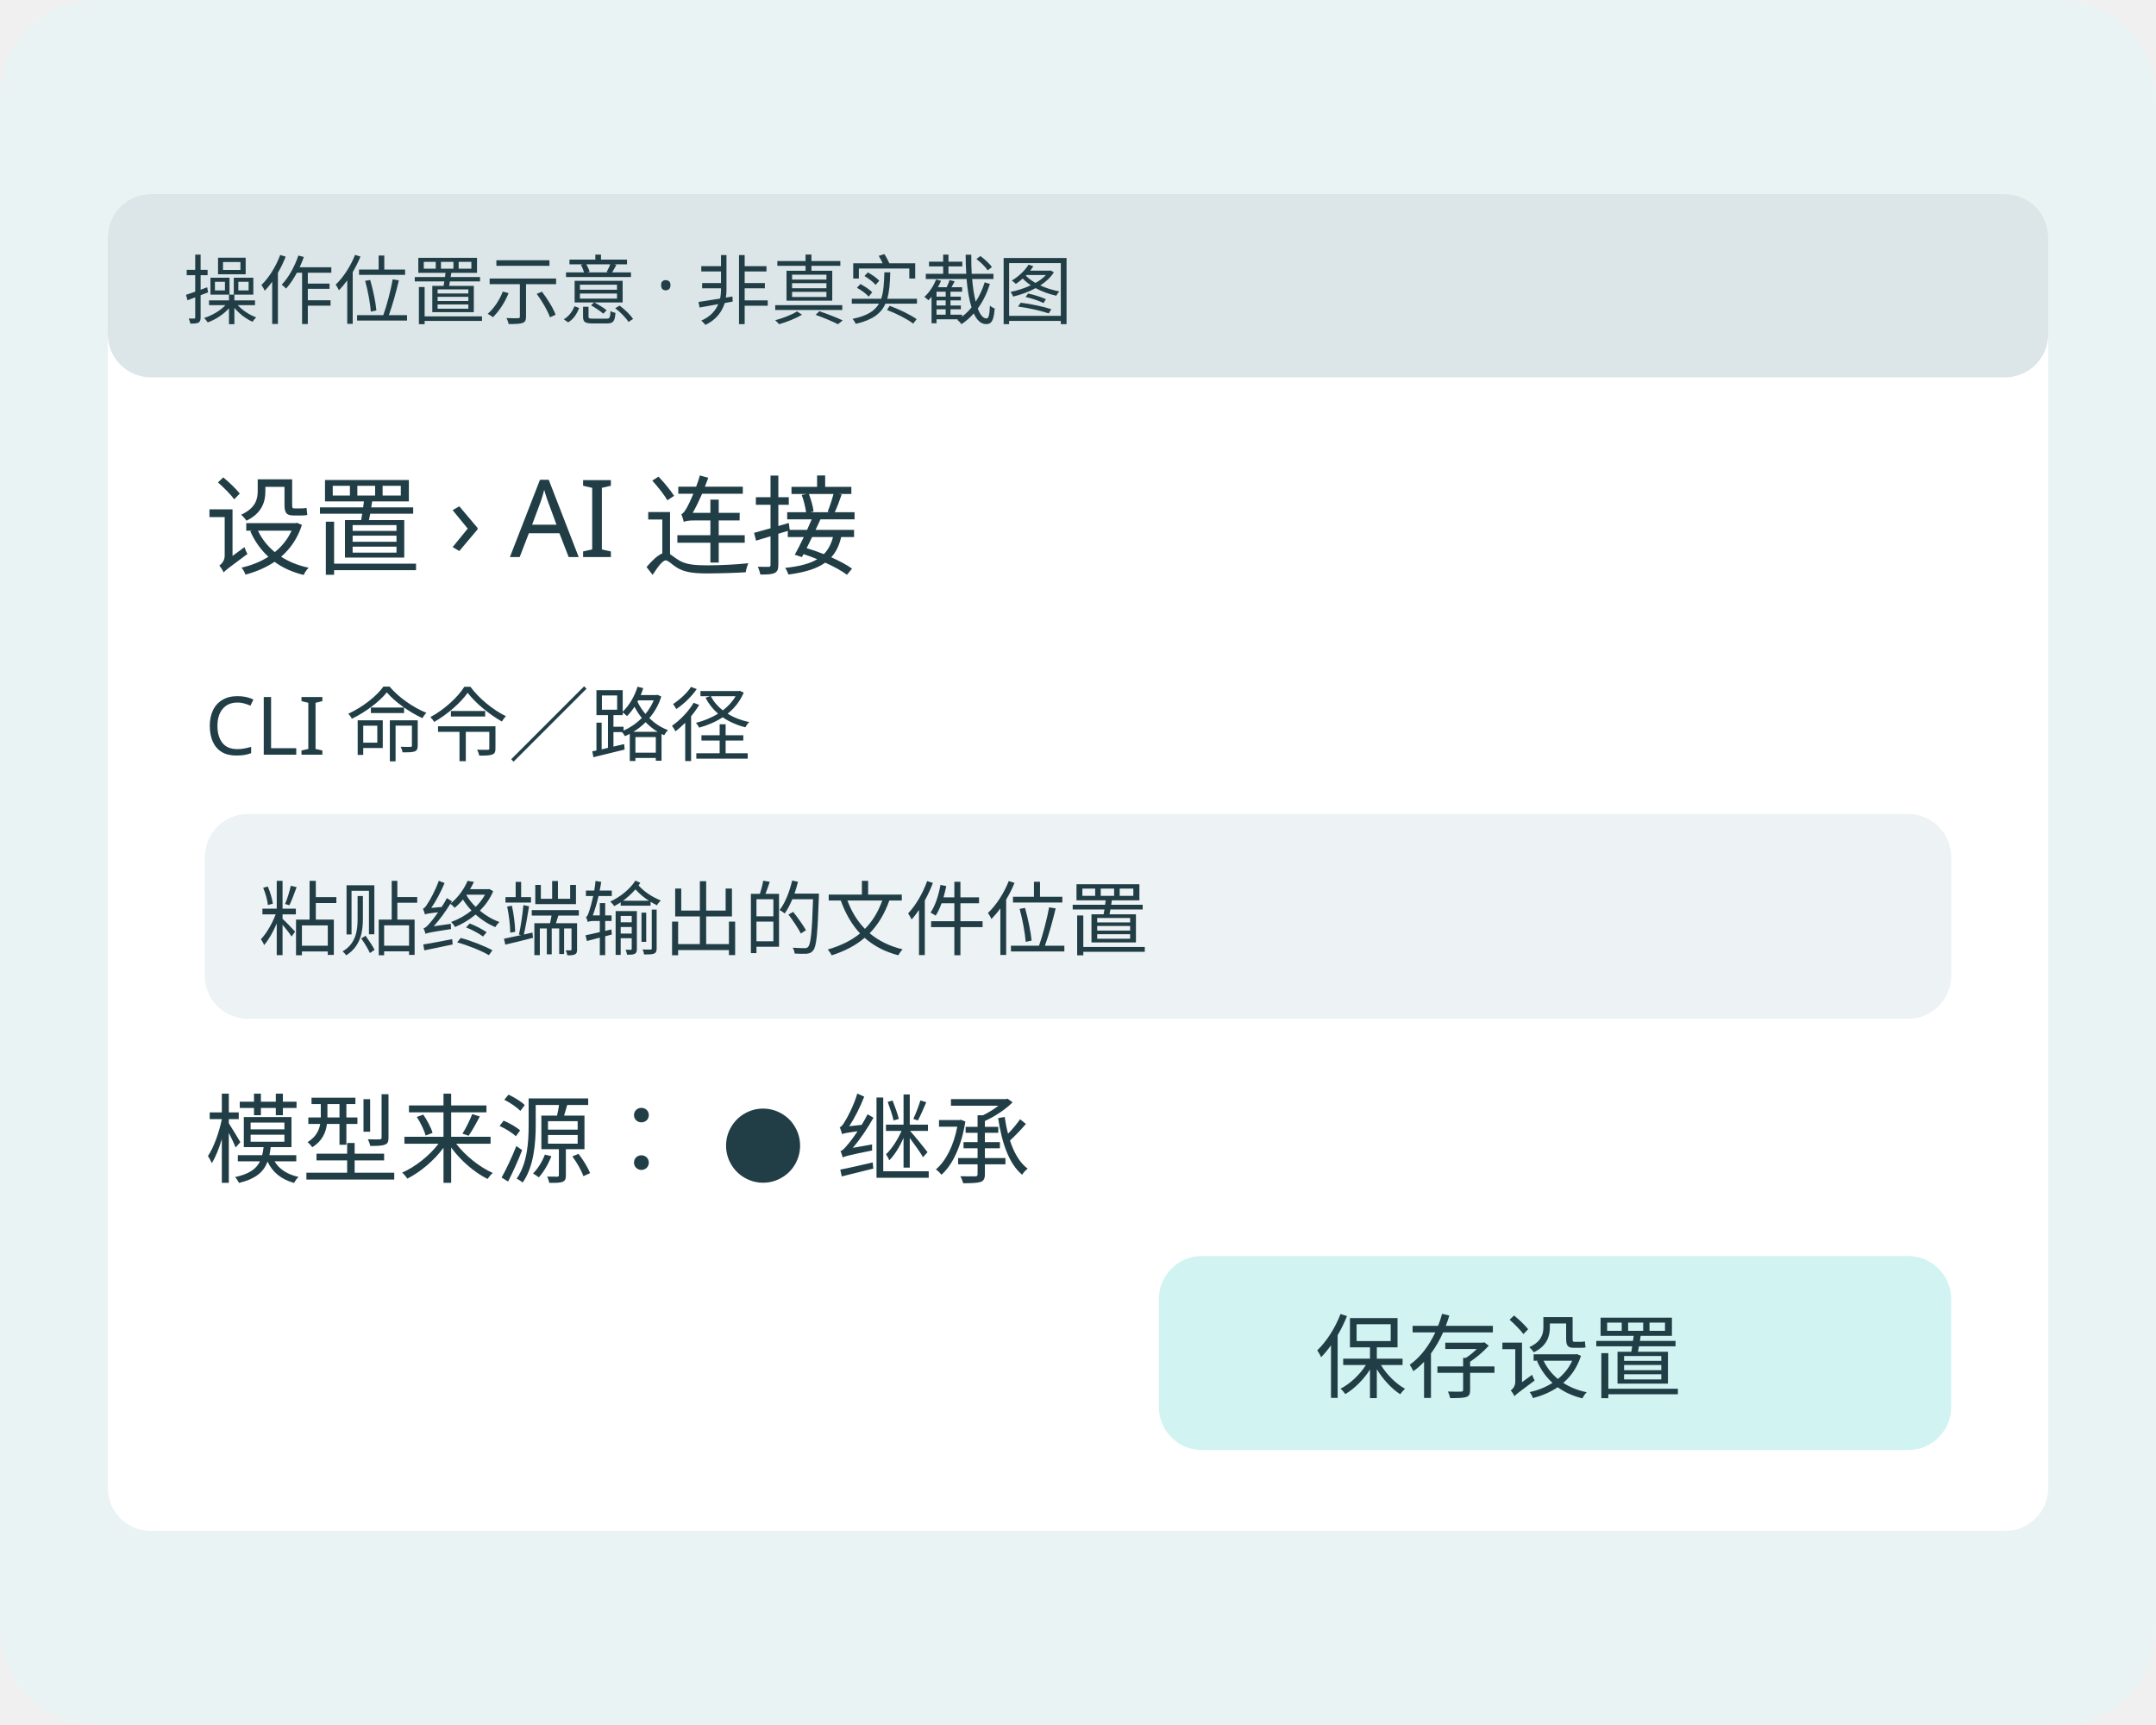
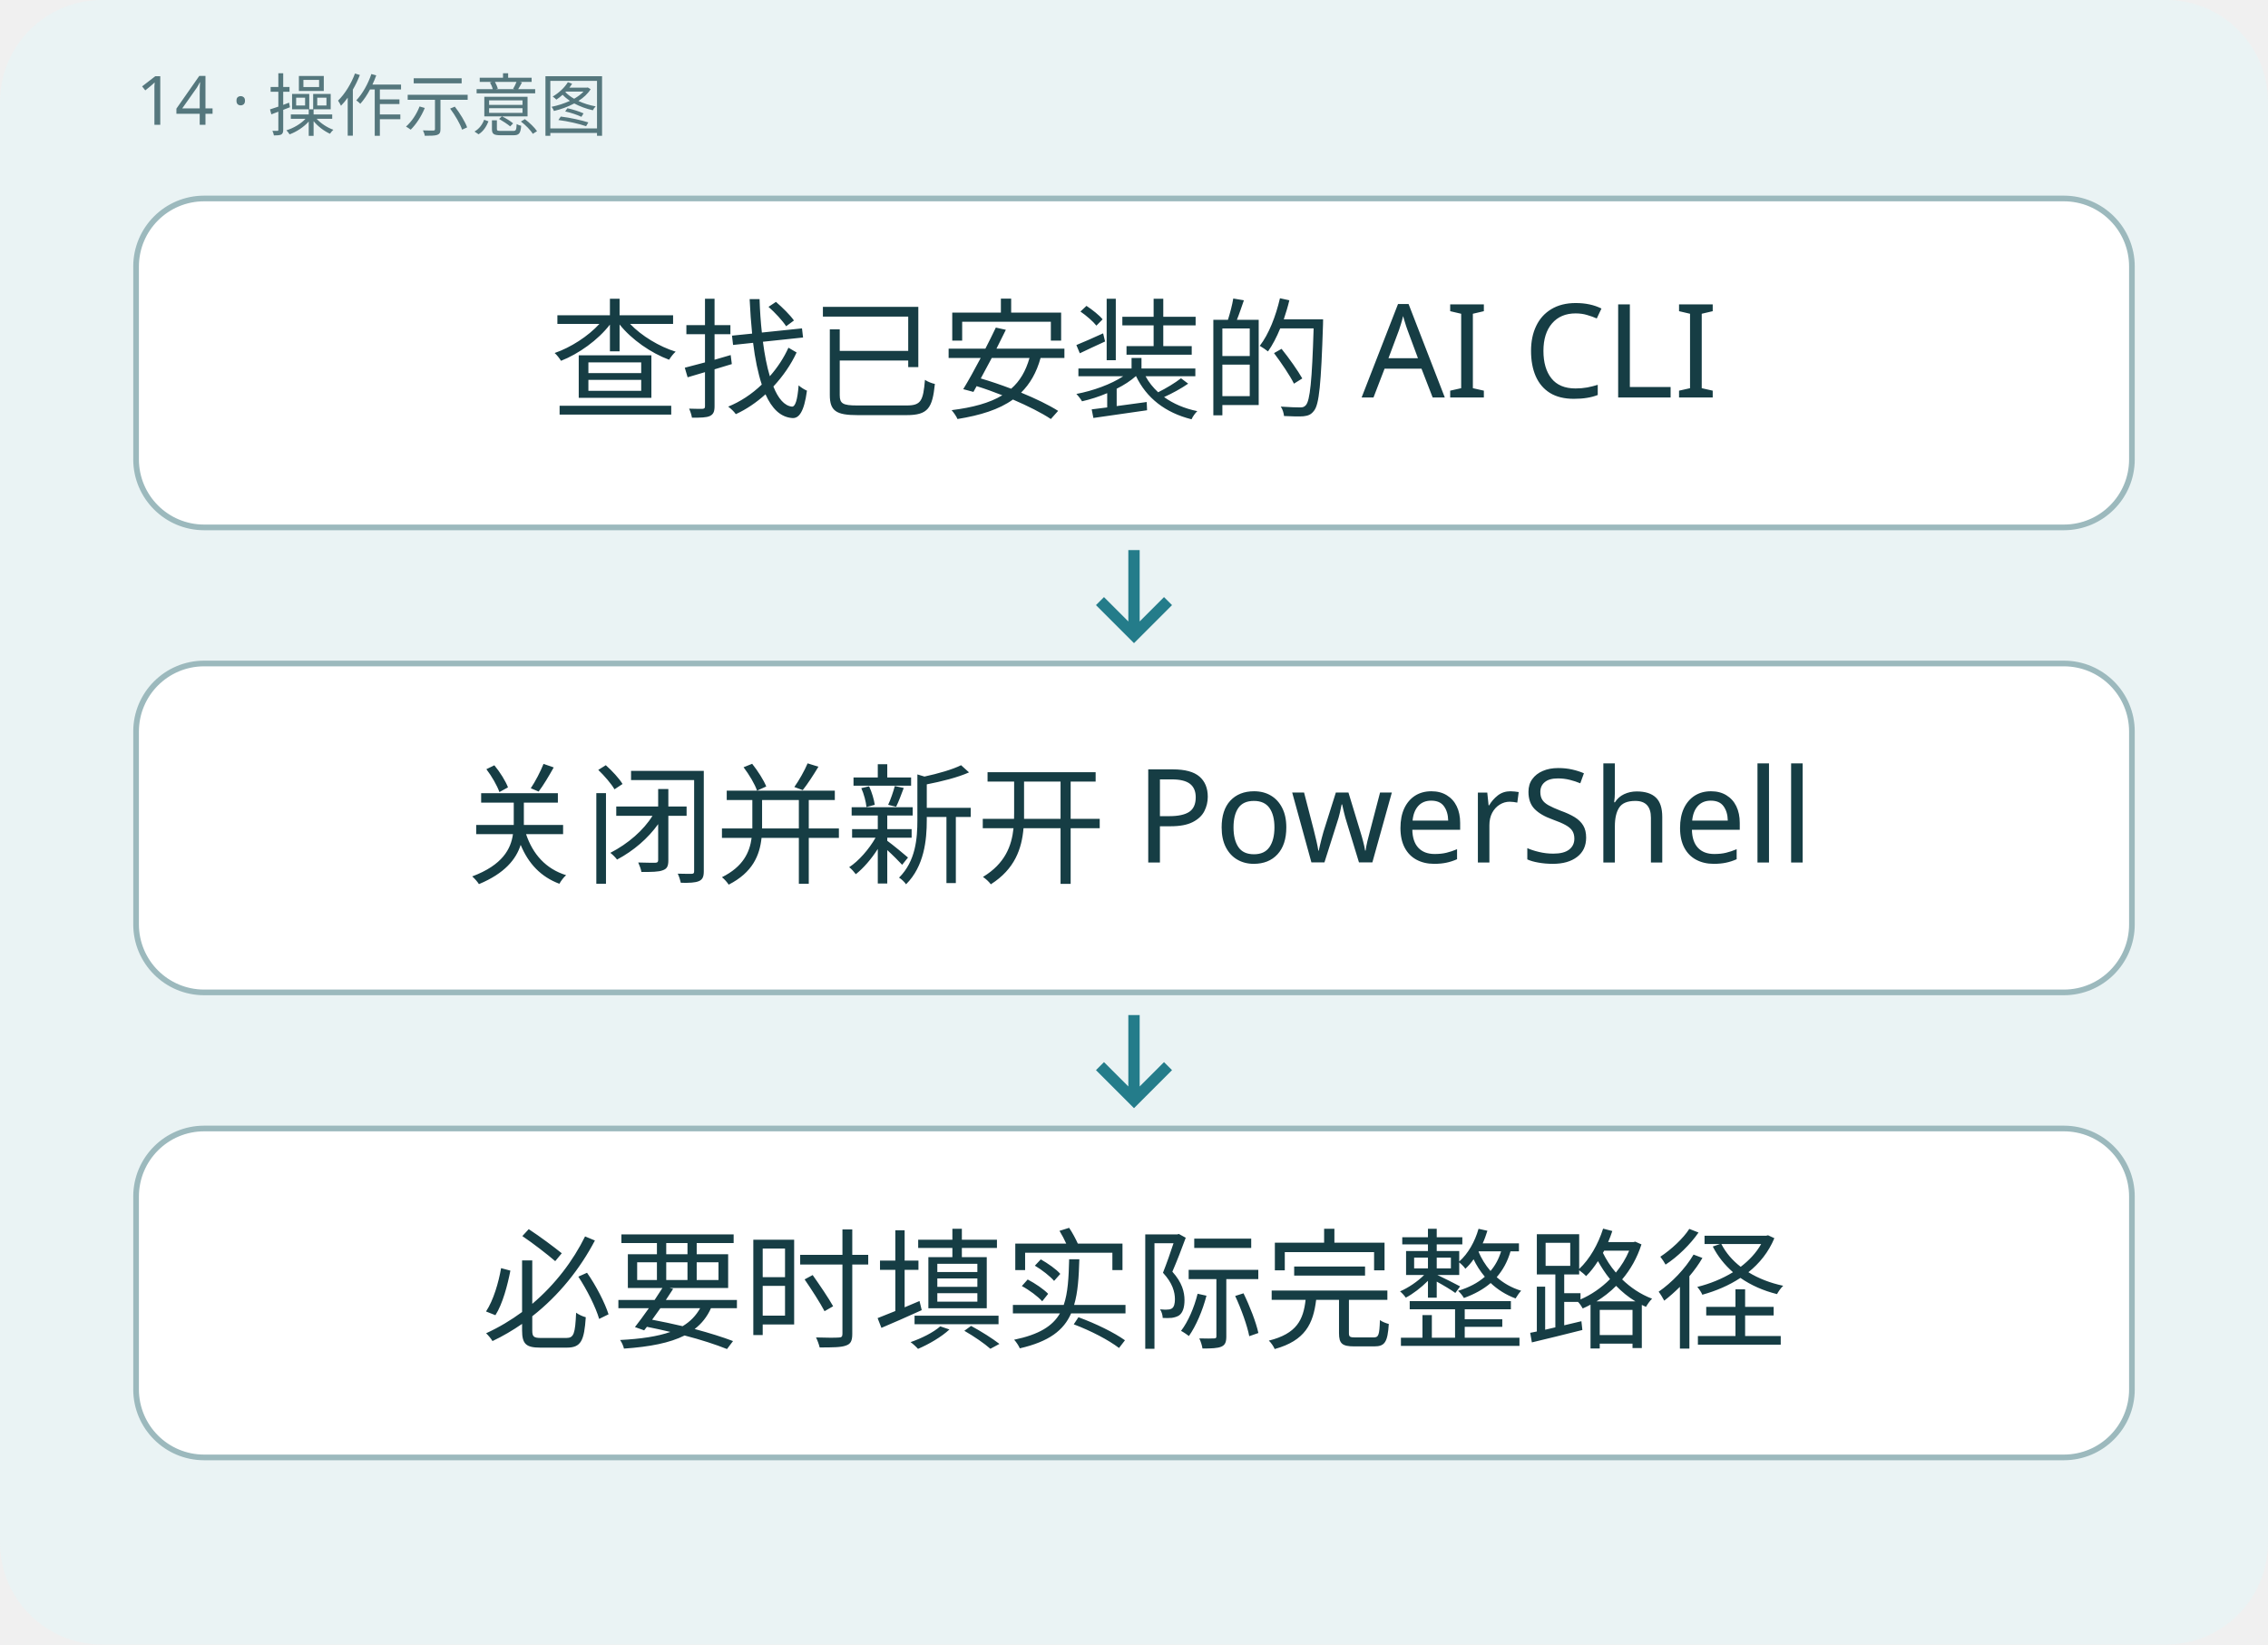
- <svg xmlns="http://www.w3.org/2000/svg" viewBox="0 0 400 320">
-   <rect width="400" height="320" rx="18" fill="#eaf3f4" />
-   <rect x="20.0" y="36" width="360" height="248" rx="8" fill="#fff" />
-   <rect x="20.0" y="36" width="360" height="34" rx="8" fill="#dce5e7" />
-   <text x="34.0" y="59" font-family="Microsoft YaHei,PingFang SC,sans-serif" font-size="14" fill="#213e46">操作位置示意 · 非真实截图</text>
-   <text x="38.0" y="105" font-family="Microsoft YaHei,PingFang SC,sans-serif" font-size="20" fill="#213e46">设置 › AI 连接</text>
-   <text x="38.0" y="140" font-family="Microsoft YaHei,PingFang SC,sans-serif" font-size="15" fill="#213e46">CLI 命令／路径</text>
-   <rect x="38.0" y="151" width="324" height="38" rx="8" fill="#edf2f4" />
-   <text x="48.0" y="176" font-family="Microsoft YaHei,PingFang SC,sans-serif" font-size="15" fill="#213e46">粘贴终端输出的文件位置</text>
-   <text x="38.0" y="218" font-family="Microsoft YaHei,PingFang SC,sans-serif" font-size="18" fill="#213e46">模型来源：  ● 继承</text>
-   <rect x="215.0" y="233" width="147" height="36" rx="8" fill="#d1f3f1" />
-   <text x="244.0" y="258" font-family="Microsoft YaHei,PingFang SC,sans-serif" font-size="17" fill="#213e46">保存设置</text>
+ <svg xmlns="http://www.w3.org/2000/svg" viewBox="0 0 400 290" role="img">
+   <rect width="400" height="290" rx="18" fill="#eaf3f4" />
+   <rect x="24" y="35" width="352" height="58" rx="12" fill="white" stroke="#9cb9bd" />
+   <text x="200" y="72" text-anchor="middle" font-family="Microsoft YaHei,PingFang SC,sans-serif" font-size="23" fill="#163d44">查找已安装的 AI CLI</text>
+   <path d="M200 97 v15 m-6 -6 6 6 6 -6" fill="none" stroke="#247c8a" stroke-width="2" />
+   <rect x="24" y="117" width="352" height="58" rx="12" fill="white" stroke="#9cb9bd" />
+   <text x="200" y="154" text-anchor="middle" font-family="Microsoft YaHei,PingFang SC,sans-serif" font-size="23" fill="#163d44">关闭并新开 PowerShell</text>
+   <path d="M200 179 v15 m-6 -6 6 6 6 -6" fill="none" stroke="#247c8a" stroke-width="2" />
+   <rect x="24" y="199" width="352" height="58" rx="12" fill="white" stroke="#9cb9bd" />
+   <text x="200" y="236" text-anchor="middle" font-family="Microsoft YaHei,PingFang SC,sans-serif" font-size="23" fill="#163d44">必要时填实际完整路径</text>
+   <text x="24" y="22" font-family="sans-serif" font-size="12" fill="#55777d">14 · 操作示意图</text>
</svg>
